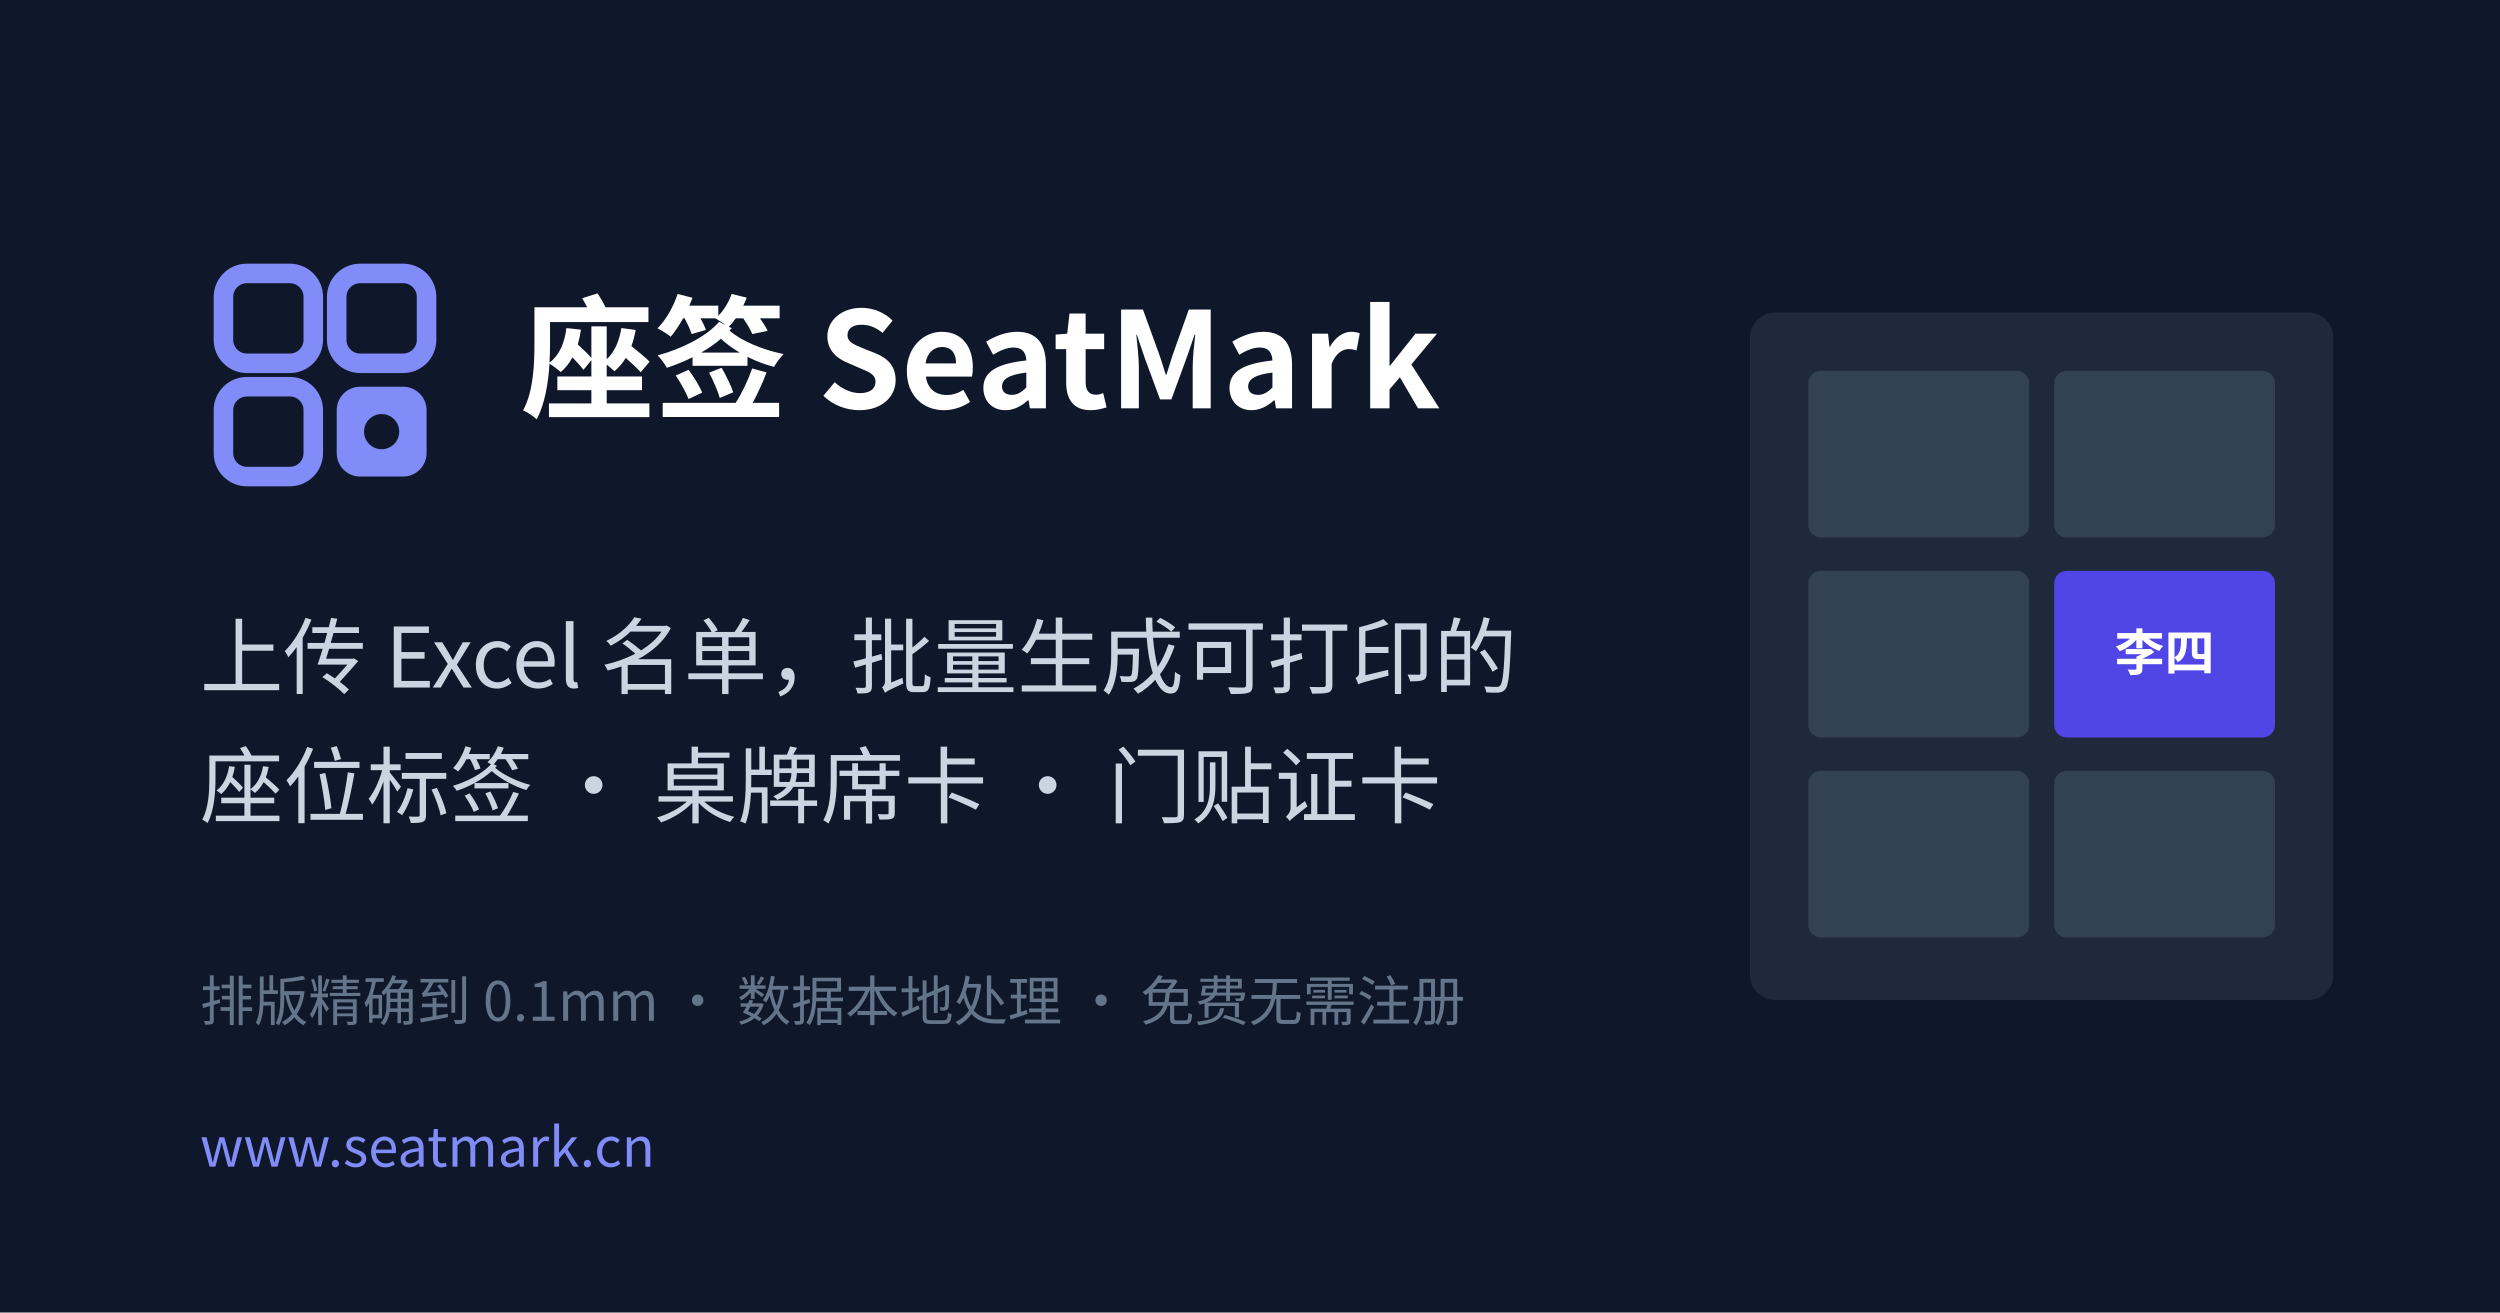
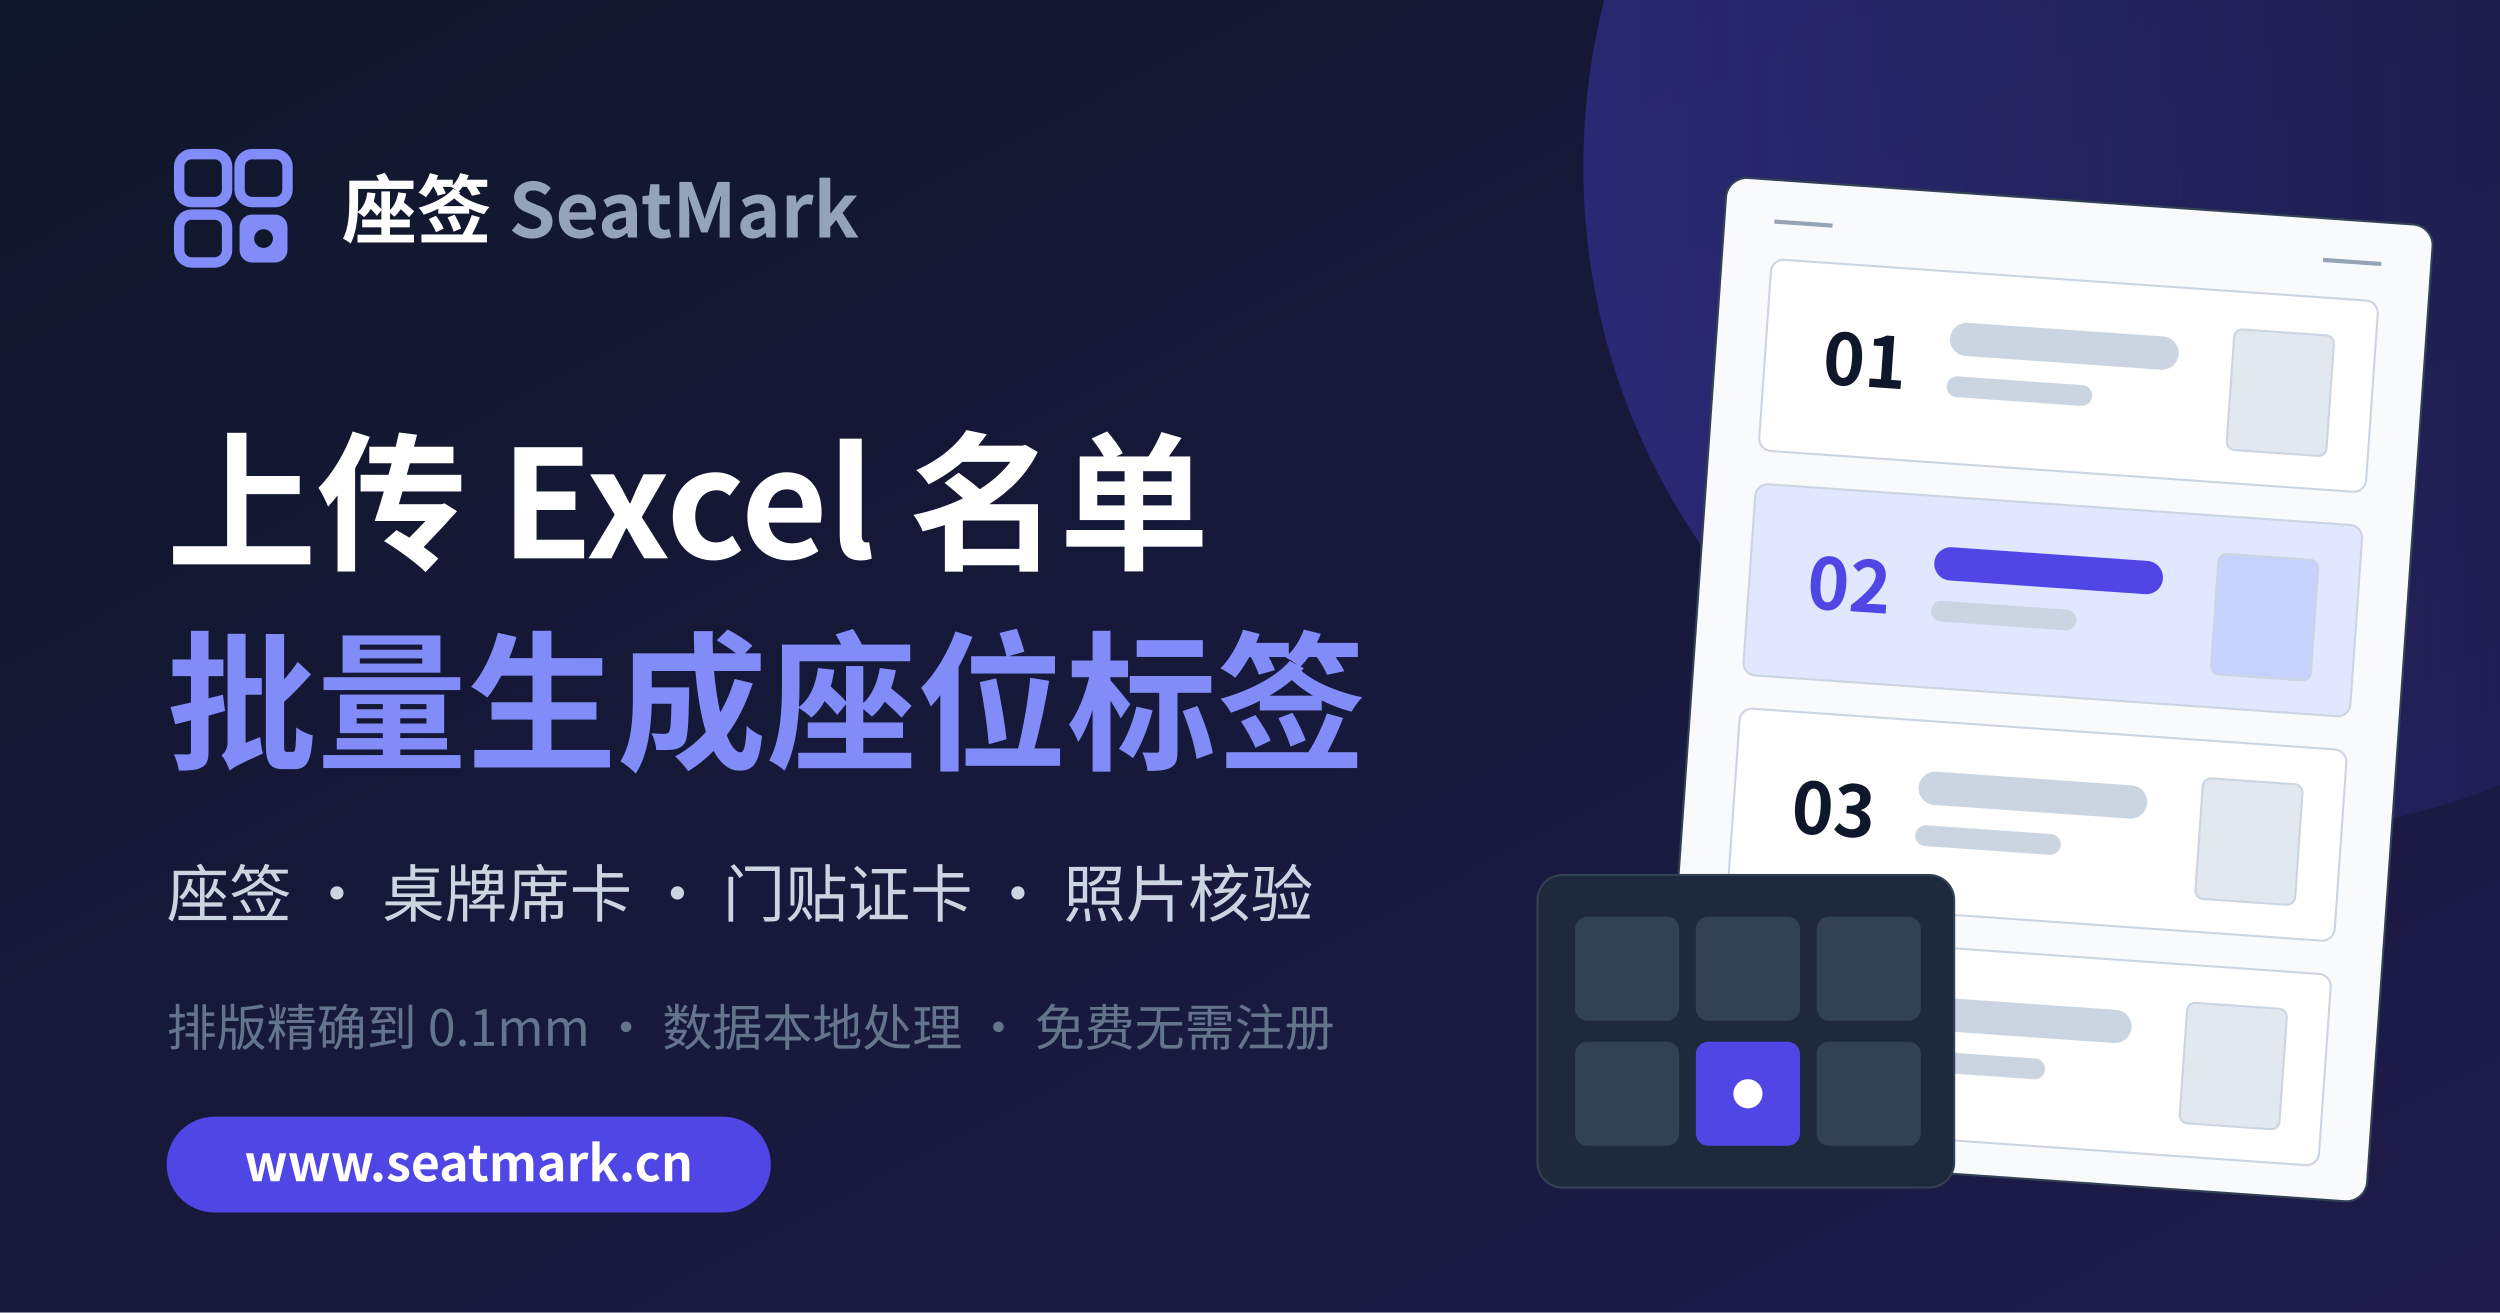
<svg xmlns="http://www.w3.org/2000/svg" width="1200" height="630" viewBox="0 0 1200 630" font-family="'Noto Sans CJK SC','PingFang SC','Microsoft YaHei',sans-serif">
-   <rect width="1200" height="630" fill="#0f172a" />
-   <g transform="translate(96,120) scale(1.875)">
+   <defs>
+     <linearGradient id="ogbg" x1="0" y1="0" x2="1" y2="1">
+       <stop offset="0" stop-color="#0f172a" />
+       <stop offset="1" stop-color="#1e1b4b" />
+     </linearGradient>
+     <linearGradient id="ogglow" x1="0" y1="0" x2="1" y2="0">
+       <stop offset="0" stop-color="#4f46e5" stop-opacity="0.35" />
+       <stop offset="1" stop-color="#4f46e5" stop-opacity="0" />
+     </linearGradient>
+   </defs>
+   <rect width="1200" height="630" fill="url(#ogbg)" />
+   <circle cx="1080" cy="80" r="320" fill="url(#ogglow)" />
+   <g transform="translate(80,68) scale(1)">
    <rect x="6" y="6" width="23" height="23" rx="6" fill="none" stroke="#818cf8" stroke-width="5" />
    <rect x="35" y="6" width="23" height="23" rx="6" fill="none" stroke="#818cf8" stroke-width="5" />
    <rect x="6" y="35" width="23" height="23" rx="6" fill="none" stroke="#818cf8" stroke-width="5" />
    <rect x="35" y="35" width="23" height="23" rx="6" fill="#818cf8" />
    <circle cx="46.5" cy="46.5" r="4.5" fill="#0f172a" />
  </g>
-   <text x="250" y="196" font-size="64" font-weight="700" fill="#fff">座签 SeatMark</text>
-   <text x="96" y="330" font-size="40" fill="#cbd5e1">上传 Excel 名单，批量生成可打印的</text>
-   <text x="96" y="392" font-size="40" fill="#cbd5e1">座位标签 · 桌牌席卡 · 门贴证卡</text>
-   <text x="96" y="490" font-size="26" fill="#64748b">排版精确到 0.1mm · 数据本地处理 · 免费无需注册</text>
-   <text x="96" y="560" font-size="26" fill="#818cf8">www.seatmark.cn</text>
-   <g transform="translate(840,150)">
-     <rect width="280" height="330" rx="12" fill="#1e293b" />
-     <rect x="28" y="28" width="106" height="80" rx="6" fill="#334155" />
-     <rect x="146" y="28" width="106" height="80" rx="6" fill="#334155" />
-     <rect x="28" y="124" width="106" height="80" rx="6" fill="#334155" />
-     <rect x="146" y="124" width="106" height="80" rx="6" fill="#4f46e5" />
-     <rect x="28" y="220" width="106" height="80" rx="6" fill="#334155" />
-     <rect x="146" y="220" width="106" height="80" rx="6" fill="#334155" />
-     <text x="199" y="172" text-anchor="middle" font-size="24" font-weight="700" fill="#fff">李四</text>
+   <text x="164" y="114" font-size="36" font-weight="700" fill="#fff">座签 <tspan fill="#94a3b8" font-weight="600">SeatMark</tspan>
+   </text>
+   <text x="80" y="268" font-size="72" font-weight="700" fill="#fff">上传 Excel 名单</text>
+   <text x="80" y="364" font-size="72" font-weight="700" fill="#818cf8">批量生成座位标签</text>
+   <text x="80" y="440" font-size="30" fill="#cbd5e1">座签 · 桌牌席卡 · 门贴证卡 · 照片核验</text>
+   <text x="80" y="502" font-size="24" fill="#64748b">排版精确到 0.1mm · 数据本地处理 · 免费无需注册</text>
+   <rect x="80" y="536" width="290" height="46" rx="23" fill="#4f46e5" />
+   <text x="225" y="567" text-anchor="middle" font-size="24" font-weight="600" fill="#fff">www.seatmark.cn</text>
+   <g transform="translate(812,96) rotate(4 170 240)">
+     <rect width="340" height="470" rx="10" fill="#f8fafc" stroke="#334155" />
+     <line x1="24" y1="20" x2="52" y2="20" stroke="#94a3b8" stroke-width="2" />
+     <line x1="288" y1="20" x2="316" y2="20" stroke="#94a3b8" stroke-width="2" />
+     <rect x="24" y="38" width="292" height="92" rx="6" fill="#fff" stroke="#cbd5e1" />
+     <text x="52" y="96" font-size="34" font-weight="700" fill="#0f172a">01</text>
+     <rect x="112" y="62" width="110" height="16" rx="8" fill="#cbd5e1" />
+     <rect x="112" y="88" width="70" height="10" rx="5" fill="#cbd5e1" />
+     <rect x="248" y="56" width="48" height="58" rx="4" fill="#e2e8f0" stroke="#cbd5e1" />
+     <rect x="24" y="146" width="292" height="92" rx="6" fill="#e0e7ff" stroke="#cbd5e1" />
+     <text x="52" y="204" font-size="34" font-weight="700" fill="#4f46e5">02</text>
+     <rect x="112" y="170" width="110" height="16" rx="8" fill="#4f46e5" />
+     <rect x="112" y="196" width="70" height="10" rx="5" fill="#cbd5e1" />
+     <rect x="248" y="164" width="48" height="58" rx="4" fill="#c7d2fe" stroke="#cbd5e1" />
+     <rect x="24" y="254" width="292" height="92" rx="6" fill="#fff" stroke="#cbd5e1" />
+     <text x="52" y="312" font-size="34" font-weight="700" fill="#0f172a">03</text>
+     <rect x="112" y="278" width="110" height="16" rx="8" fill="#cbd5e1" />
+     <rect x="112" y="304" width="70" height="10" rx="5" fill="#cbd5e1" />
+     <rect x="248" y="272" width="48" height="58" rx="4" fill="#e2e8f0" stroke="#cbd5e1" />
+     <rect x="24" y="362" width="292" height="92" rx="6" fill="#fff" stroke="#cbd5e1" />
+     <text x="52" y="420" font-size="34" font-weight="700" fill="#0f172a">04</text>
+     <rect x="112" y="386" width="110" height="16" rx="8" fill="#cbd5e1" />
+     <rect x="112" y="412" width="70" height="10" rx="5" fill="#cbd5e1" />
+     <rect x="248" y="380" width="48" height="58" rx="4" fill="#e2e8f0" stroke="#cbd5e1" />
+   </g>
+   <g transform="translate(738,420)">
+     <rect width="200" height="150" rx="12" fill="#1e293b" stroke="#334155" />
+     <rect x="18" y="20" width="50" height="50" rx="6" fill="#334155" />
+     <rect x="76" y="20" width="50" height="50" rx="6" fill="#334155" />
+     <rect x="134" y="20" width="50" height="50" rx="6" fill="#334155" />
+     <rect x="18" y="80" width="50" height="50" rx="6" fill="#334155" />
+     <rect x="76" y="80" width="50" height="50" rx="6" fill="#4f46e5" />
+     <rect x="134" y="80" width="50" height="50" rx="6" fill="#334155" />
+     <circle cx="101" cy="105" r="7" fill="#fff" />
  </g>
</svg>
